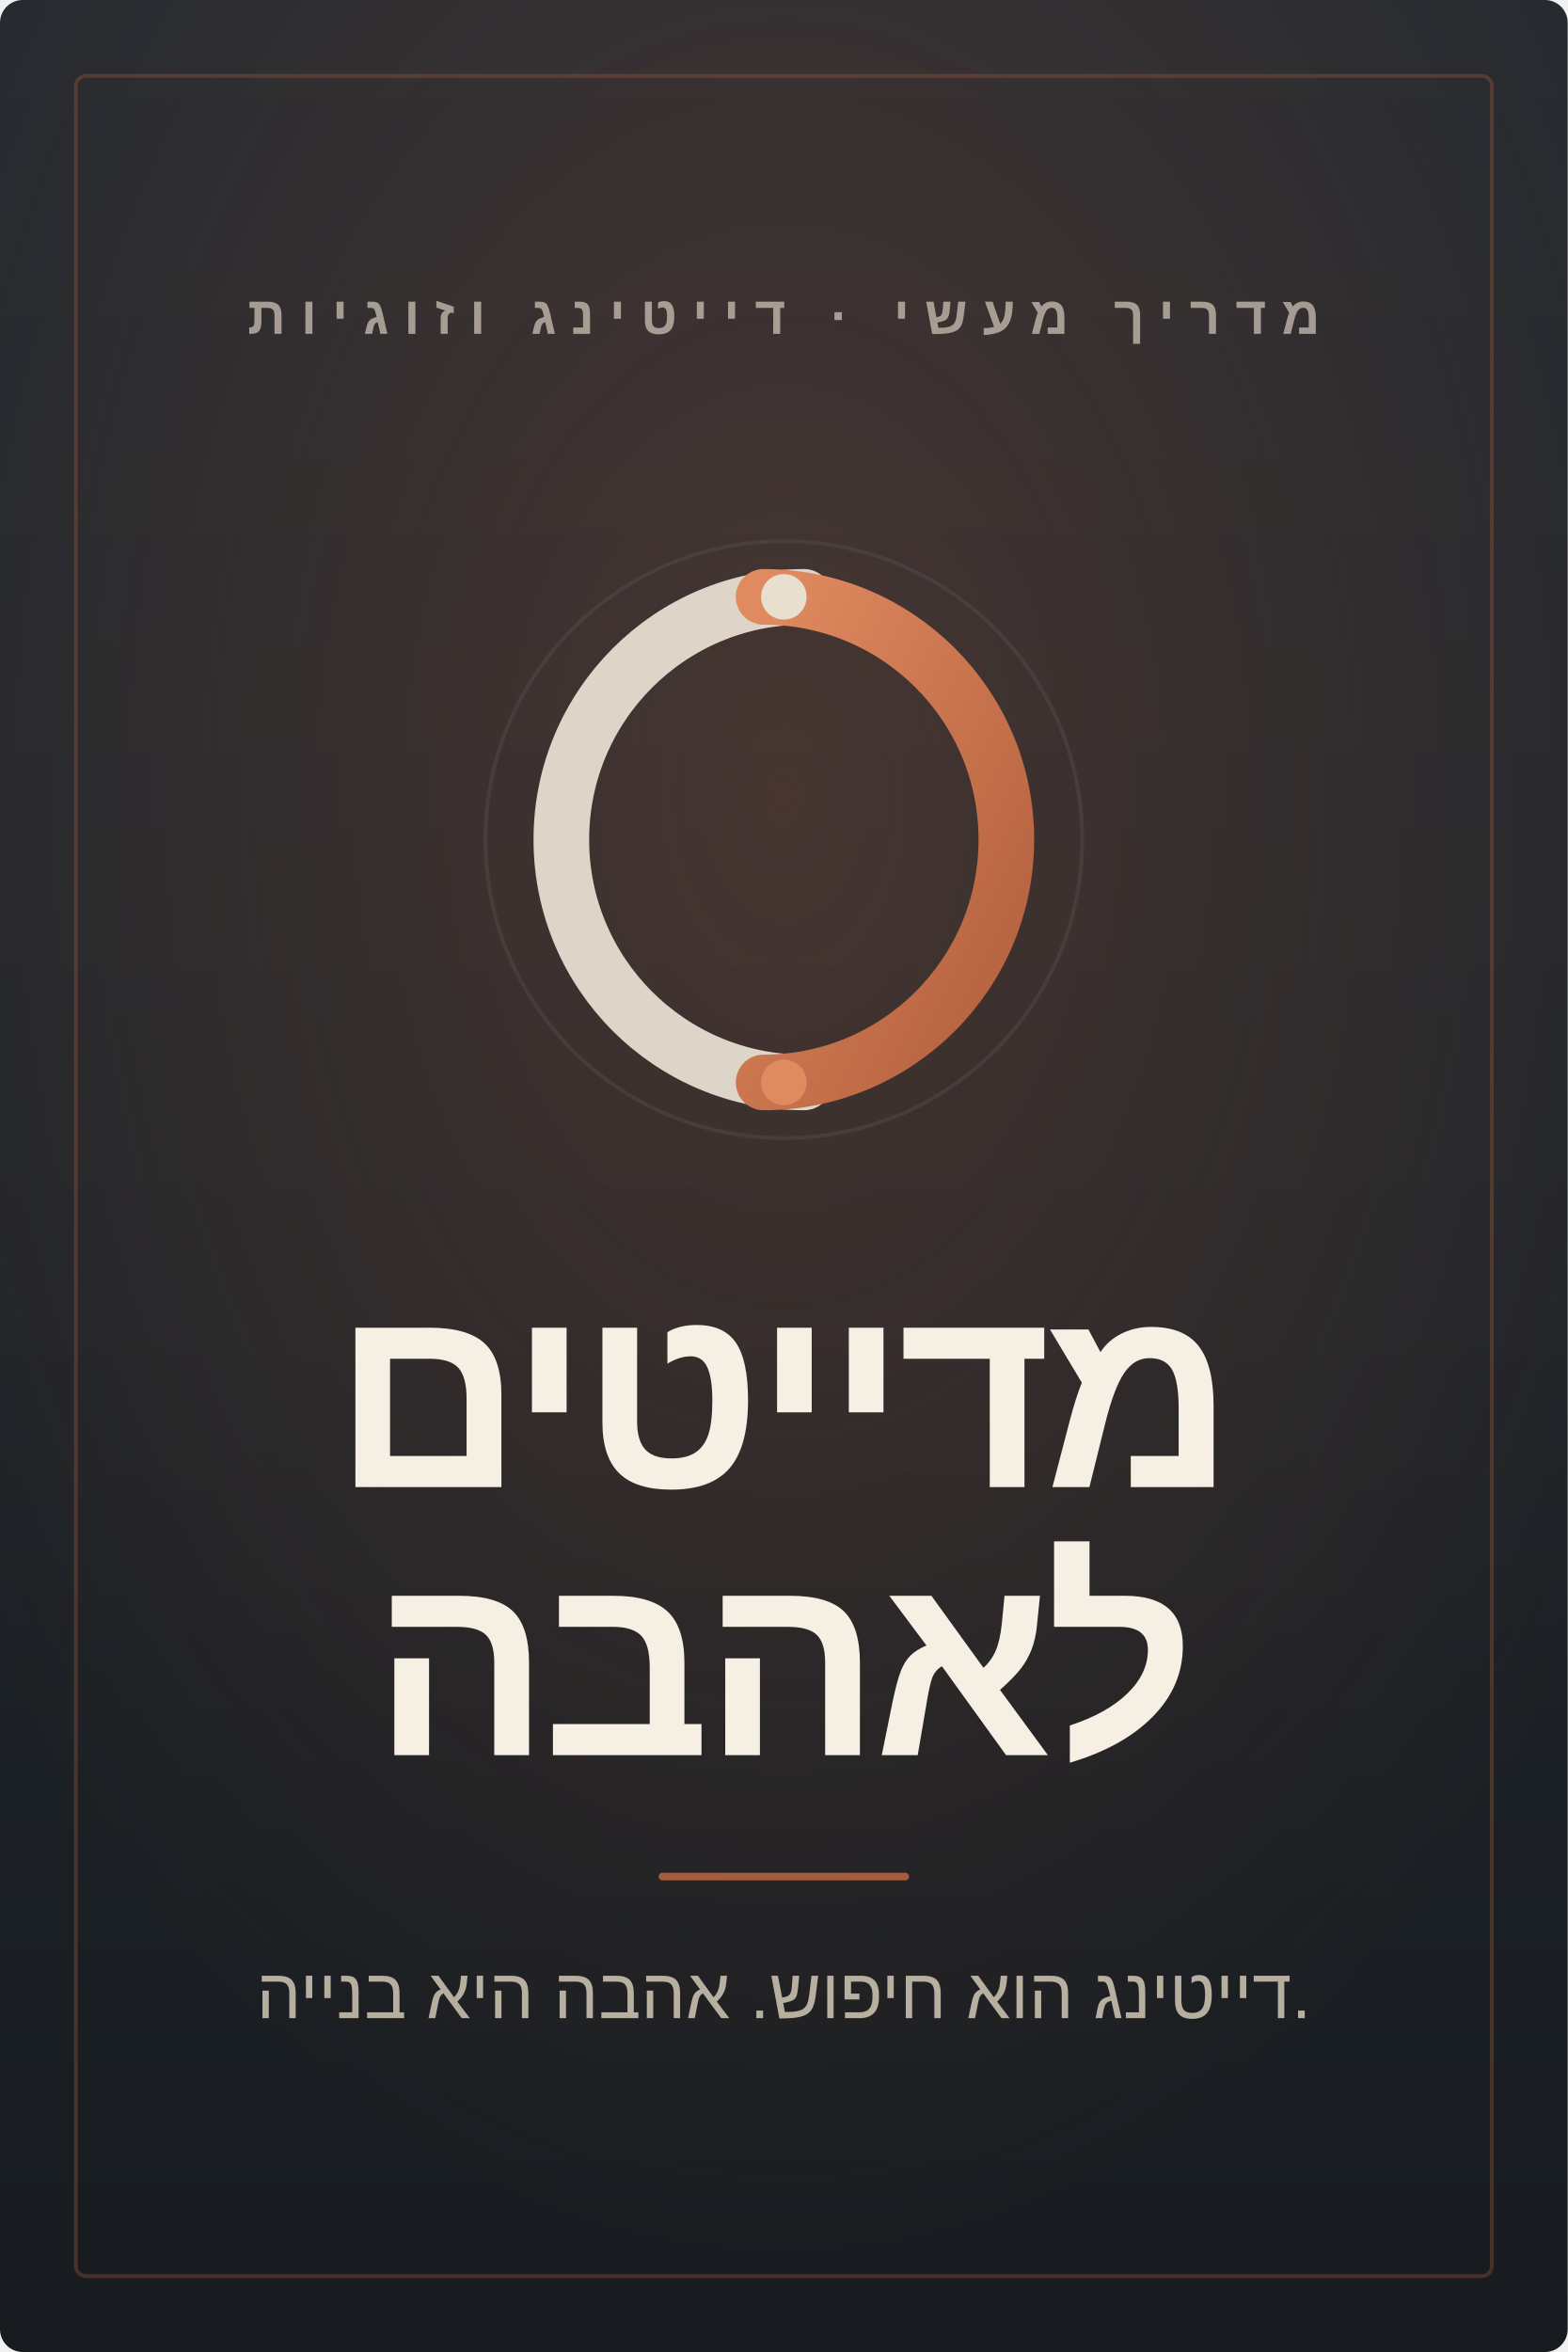
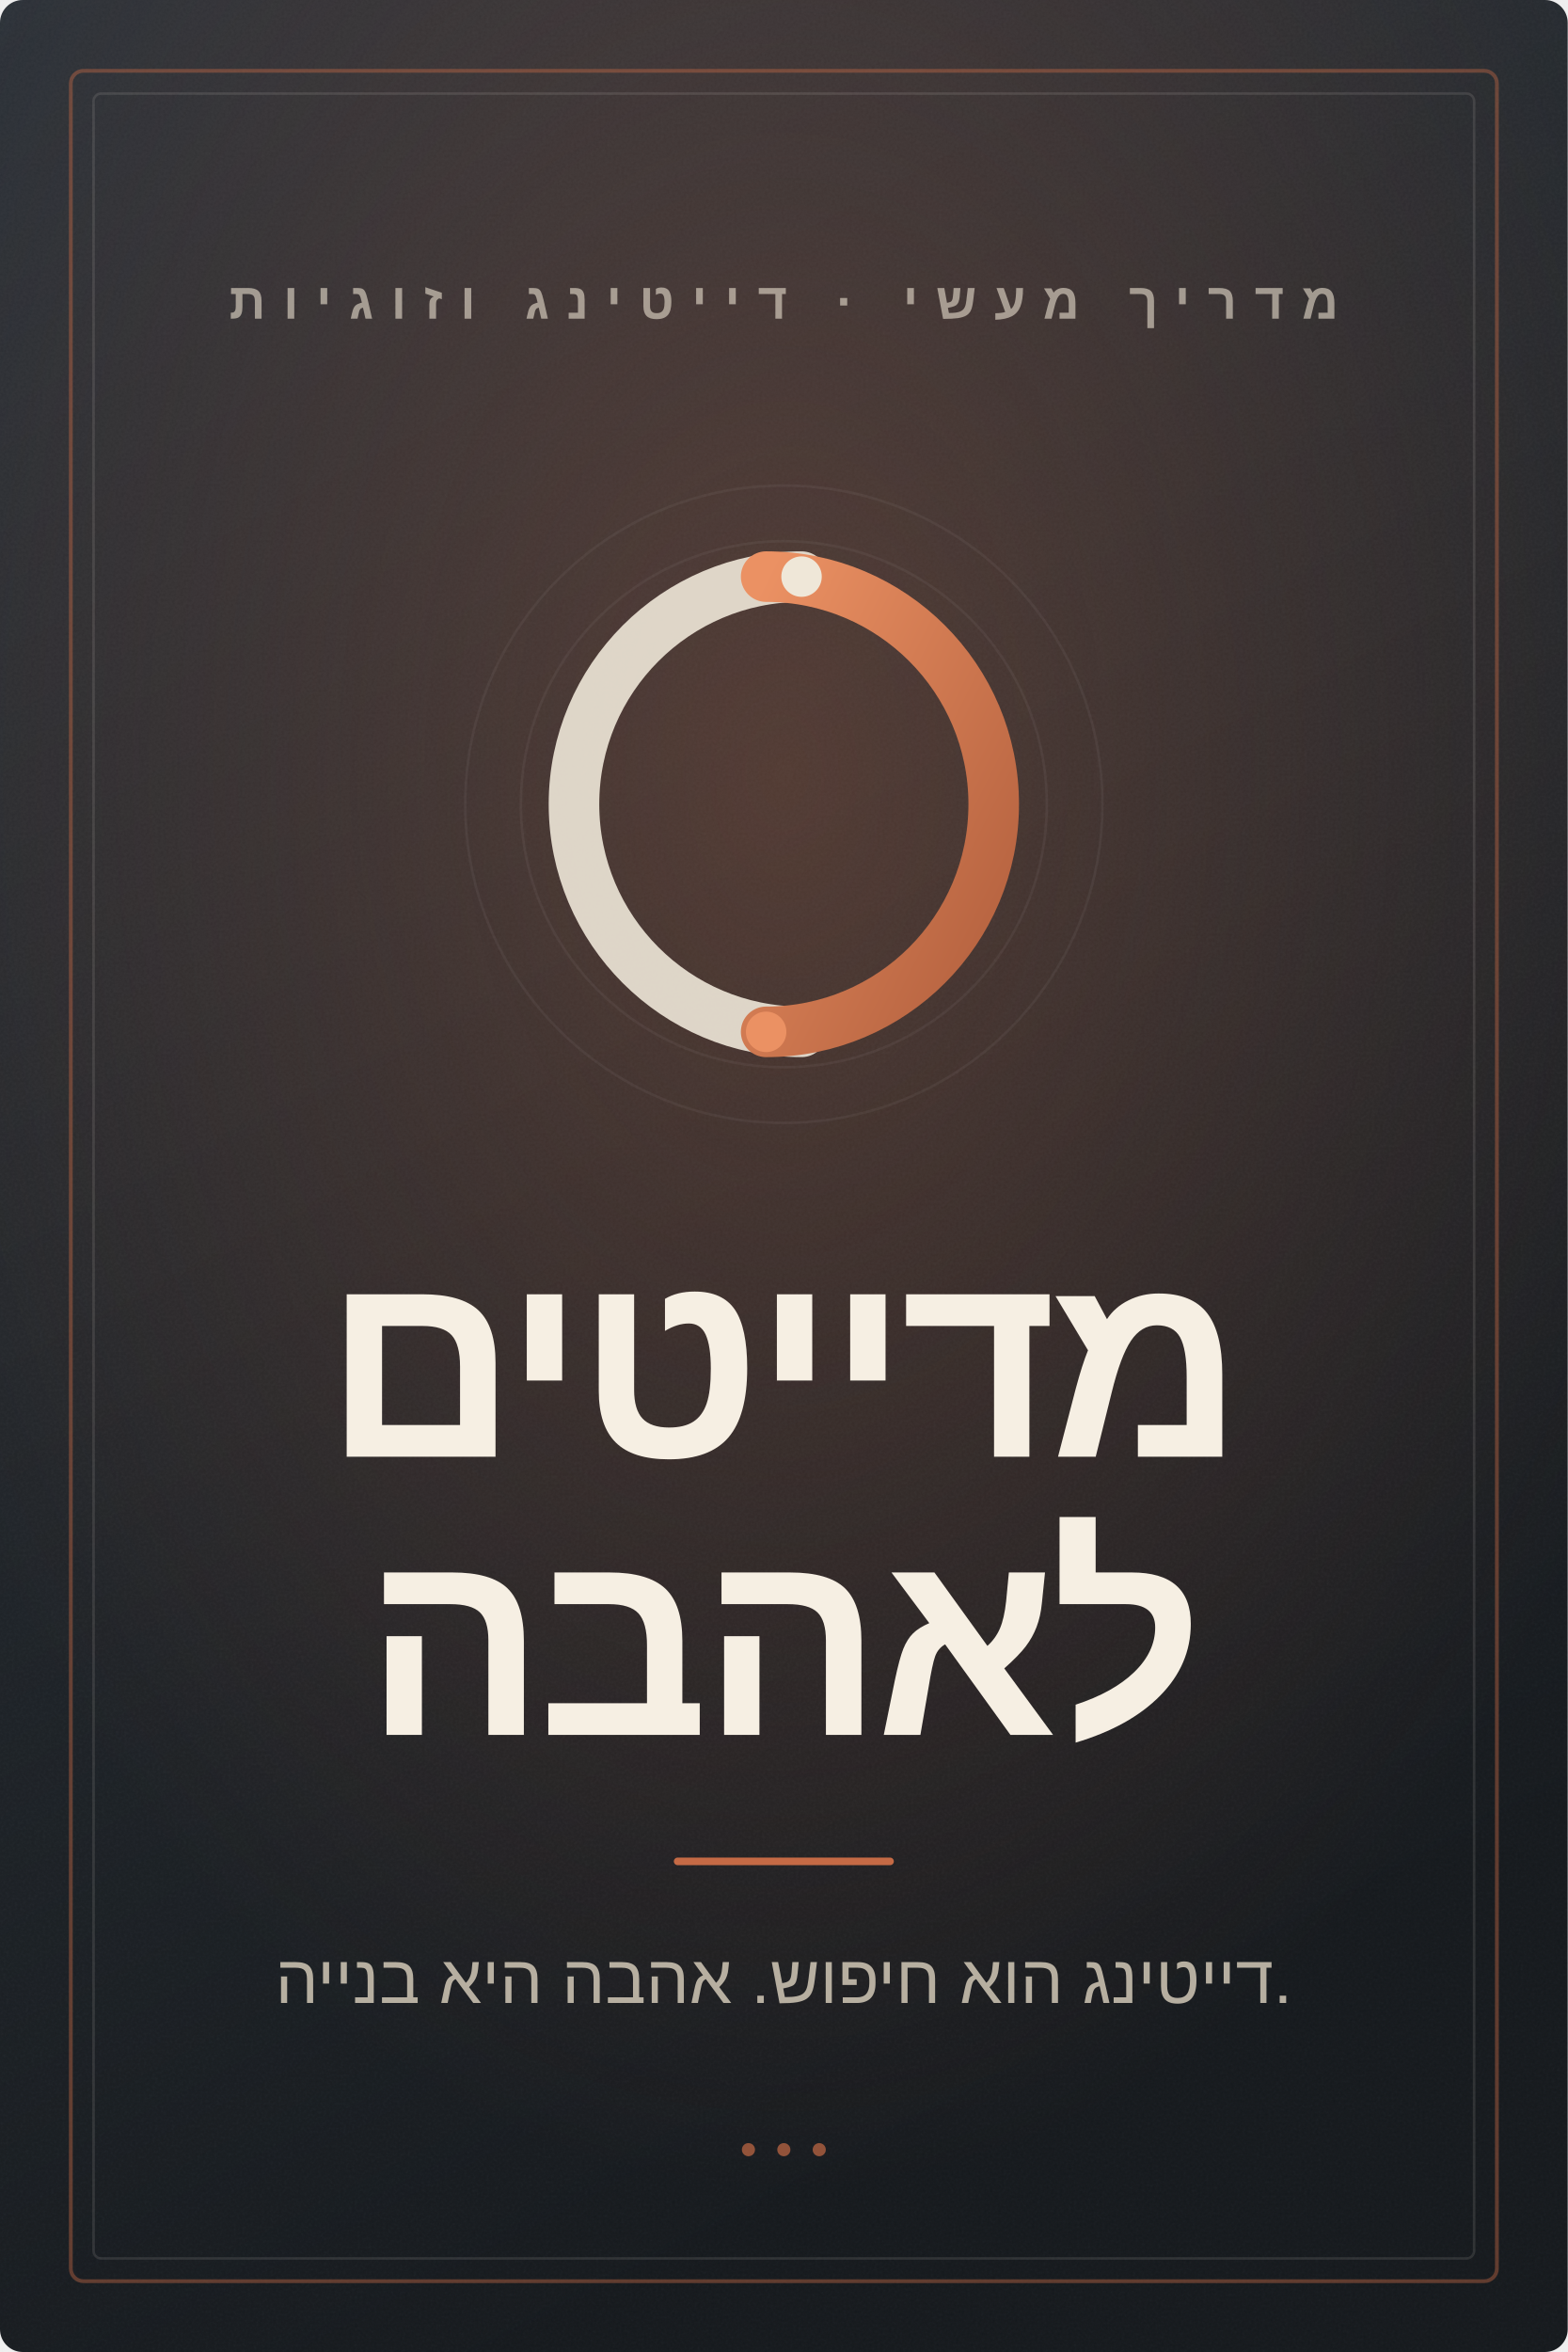
<svg xmlns="http://www.w3.org/2000/svg" width="620" height="930" viewBox="0 0 620 930" role="img" aria-label="עטיפת הספר מדייטים לאהבה">
  <defs>
-     <linearGradient id="ground" x1="0" y1="0" x2="0" y2="1">
-       <stop offset="0" stop-color="#252a30" />
-       <stop offset="0.55" stop-color="#1f2429" />
-       <stop offset="1" stop-color="#171b1f" />
+     <linearGradient id="ground" x1="0" y1="0" x2="0.35" y2="1">
+       <stop offset="0" stop-color="#2a3037" />
+       <stop offset="0.5" stop-color="#20252a" />
+       <stop offset="1" stop-color="#14181c" />
    </linearGradient>
-     <radialGradient id="glow" cx="0.5" cy="0.34" r="0.62">
-       <stop offset="0" stop-color="#a65c3e" stop-opacity="0.28" />
-       <stop offset="1" stop-color="#a65c3e" stop-opacity="0" />
+     <radialGradient id="glow" cx="0.5" cy="0.33" r="0.6">
+       <stop offset="0" stop-color="#c56a45" stop-opacity="0.30" />
+       <stop offset="1" stop-color="#c56a45" stop-opacity="0" />
    </radialGradient>
    <linearGradient id="arcWarm" x1="0" y1="0" x2="1" y2="1">
-       <stop offset="0" stop-color="#e08a5f" />
+       <stop offset="0" stop-color="#eb9163" />
      <stop offset="1" stop-color="#b25f3d" />
    </linearGradient>
+     <filter id="grain">
+       <feTurbulence type="fractalNoise" baseFrequency="0.9" numOctaves="2" stitchTiles="stitch" />
+       <feColorMatrix type="saturate" values="0" />
+     </filter>
  </defs>
  <rect x="0" y="0" width="620" height="930" rx="9" fill="url(#ground)" />
  <rect x="0" y="0" width="620" height="930" rx="9" fill="url(#glow)" />
-   <rect x="30" y="30" width="560" height="870" rx="4" fill="none" stroke="#a65c3e" stroke-opacity="0.34" stroke-width="1.5" />
-   <text x="310" y="132" text-anchor="middle" fill="#e9dfce" fill-opacity="0.62" font-family="Heebo, 'Segoe UI', Arial, sans-serif" font-size="21" font-weight="600" letter-spacing="6">מדריך מעשי · דייטינג וזוגיות</text>
-   <g transform="translate(310,332)">
-     <circle r="118" fill="none" stroke="#ffffff" stroke-opacity="0.06" stroke-width="1.5" />
-     <g fill="none" stroke-width="22" stroke-linecap="round">
-       <path d="M 8 -96 A 96 96 0 0 0 8 96" stroke="#efe7d8" stroke-opacity="0.9" />
-       <path d="M -8 -96 A 96 96 0 0 1 -8 96" stroke="url(#arcWarm)" />
+   <rect x="0" y="0" width="620" height="930" rx="9" filter="url(#grain)" opacity="0.05" />
+   <rect x="28" y="28" width="564" height="874" rx="5" fill="none" stroke="#c56a45" stroke-opacity="0.42" stroke-width="1.5" />
+   <rect x="37" y="37" width="546" height="856" rx="3" fill="none" stroke="#efe7d8" stroke-opacity="0.12" stroke-width="1" />
+   <text x="310" y="126" text-anchor="middle" fill="#e9dfce" fill-opacity="0.6" font-family="Heebo, 'Segoe UI', Arial, sans-serif" font-size="20" font-weight="600" letter-spacing="7">מדריך מעשי · דייטינג וזוגיות</text>
+   <g transform="translate(310,318)">
+     <circle r="126" fill="none" stroke="#ffffff" stroke-opacity="0.05" stroke-width="1" />
+     <circle r="104" fill="none" stroke="#ffffff" stroke-opacity="0.05" stroke-width="1" />
+     <g fill="none" stroke-width="20" stroke-linecap="round">
+       <path d="M 7 -90 A 90 90 0 0 0 7 90" stroke="#efe7d8" stroke-opacity="0.9" />
+       <path d="M -7 -90 A 90 90 0 0 1 -7 90" stroke="url(#arcWarm)" />
    </g>
-     <circle cx="0" cy="-96" r="9" fill="#e9dfce" />
-     <circle cx="0" cy="96" r="9" fill="#e08a5f" />
+     <circle cx="7" cy="-90" r="8" fill="#efe7d8" />
+     <circle cx="-7" cy="90" r="8" fill="#eb9163" />
  </g>
-   <text x="310" y="588" text-anchor="middle" fill="#f6efe3" font-family="Heebo, 'Segoe UI', Arial, sans-serif" font-size="104" font-weight="800" letter-spacing="-3">מדייטים</text>
-   <text x="310" y="694" text-anchor="middle" fill="#f6efe3" font-family="Heebo, 'Segoe UI', Arial, sans-serif" font-size="104" font-weight="800" letter-spacing="-3">לאהבה</text>
-   <line x1="262" y1="742" x2="358" y2="742" stroke="#a65c3e" stroke-width="3" stroke-linecap="round" />
-   <text x="310" y="798" text-anchor="middle" fill="#d8cebc" fill-opacity="0.82" font-family="Heebo, 'Segoe UI', Arial, sans-serif" font-size="28" font-weight="500">דייטינג הוא חיפוש. אהבה היא בנייה.</text>
+   <text x="310" y="576" text-anchor="middle" fill="#f6efe3" font-family="Heebo, 'Segoe UI', Arial, sans-serif" font-size="106" font-weight="800" letter-spacing="-3">מדייטים</text>
+   <text x="310" y="686" text-anchor="middle" fill="#f6efe3" font-family="Heebo, 'Segoe UI', Arial, sans-serif" font-size="106" font-weight="800" letter-spacing="-3">לאהבה</text>
+   <line x1="268" y1="736" x2="352" y2="736" stroke="#c56a45" stroke-width="3" stroke-linecap="round" />
+   <text x="310" y="792" text-anchor="middle" fill="#d8cebc" fill-opacity="0.82" font-family="Heebo, 'Segoe UI', Arial, sans-serif" font-size="27" font-weight="500">דייטינג הוא חיפוש. אהבה היא בנייה.</text>
+   <g fill="#c56a45" fill-opacity="0.7">
+     <circle cx="296" cy="850" r="2.6" />
+     <circle cx="310" cy="850" r="2.6" />
+     <circle cx="324" cy="850" r="2.6" />
+   </g>
</svg>
